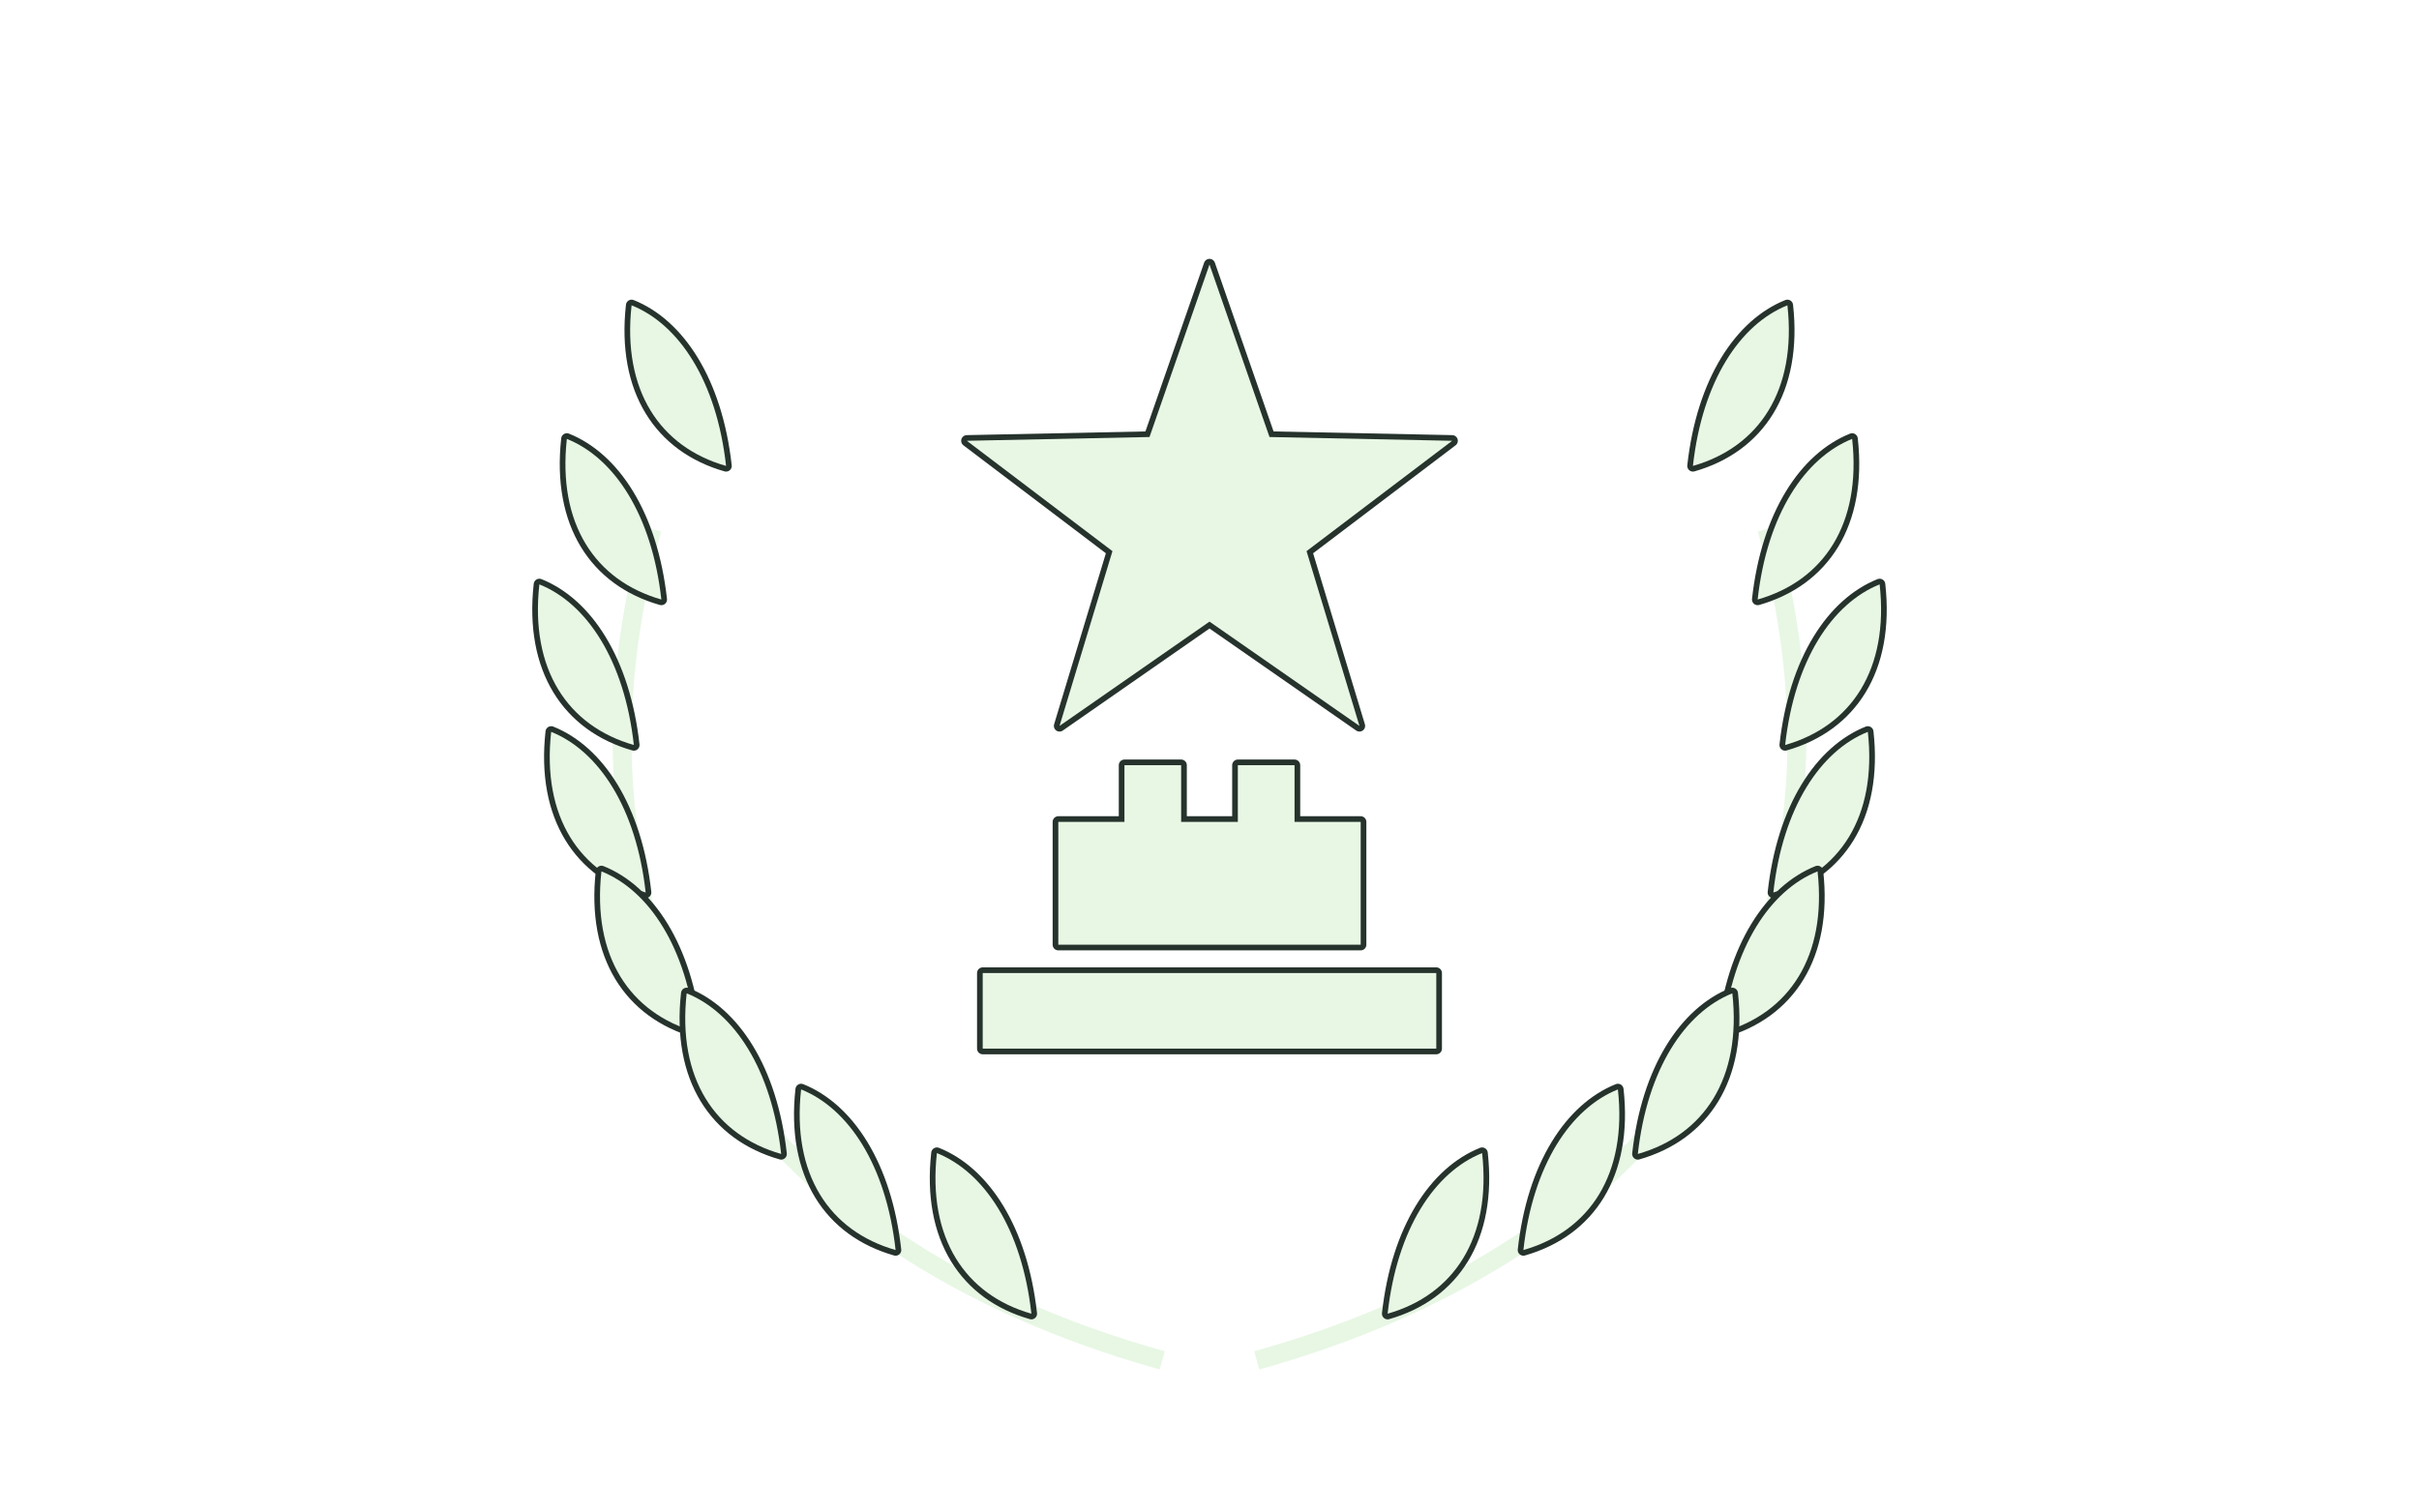
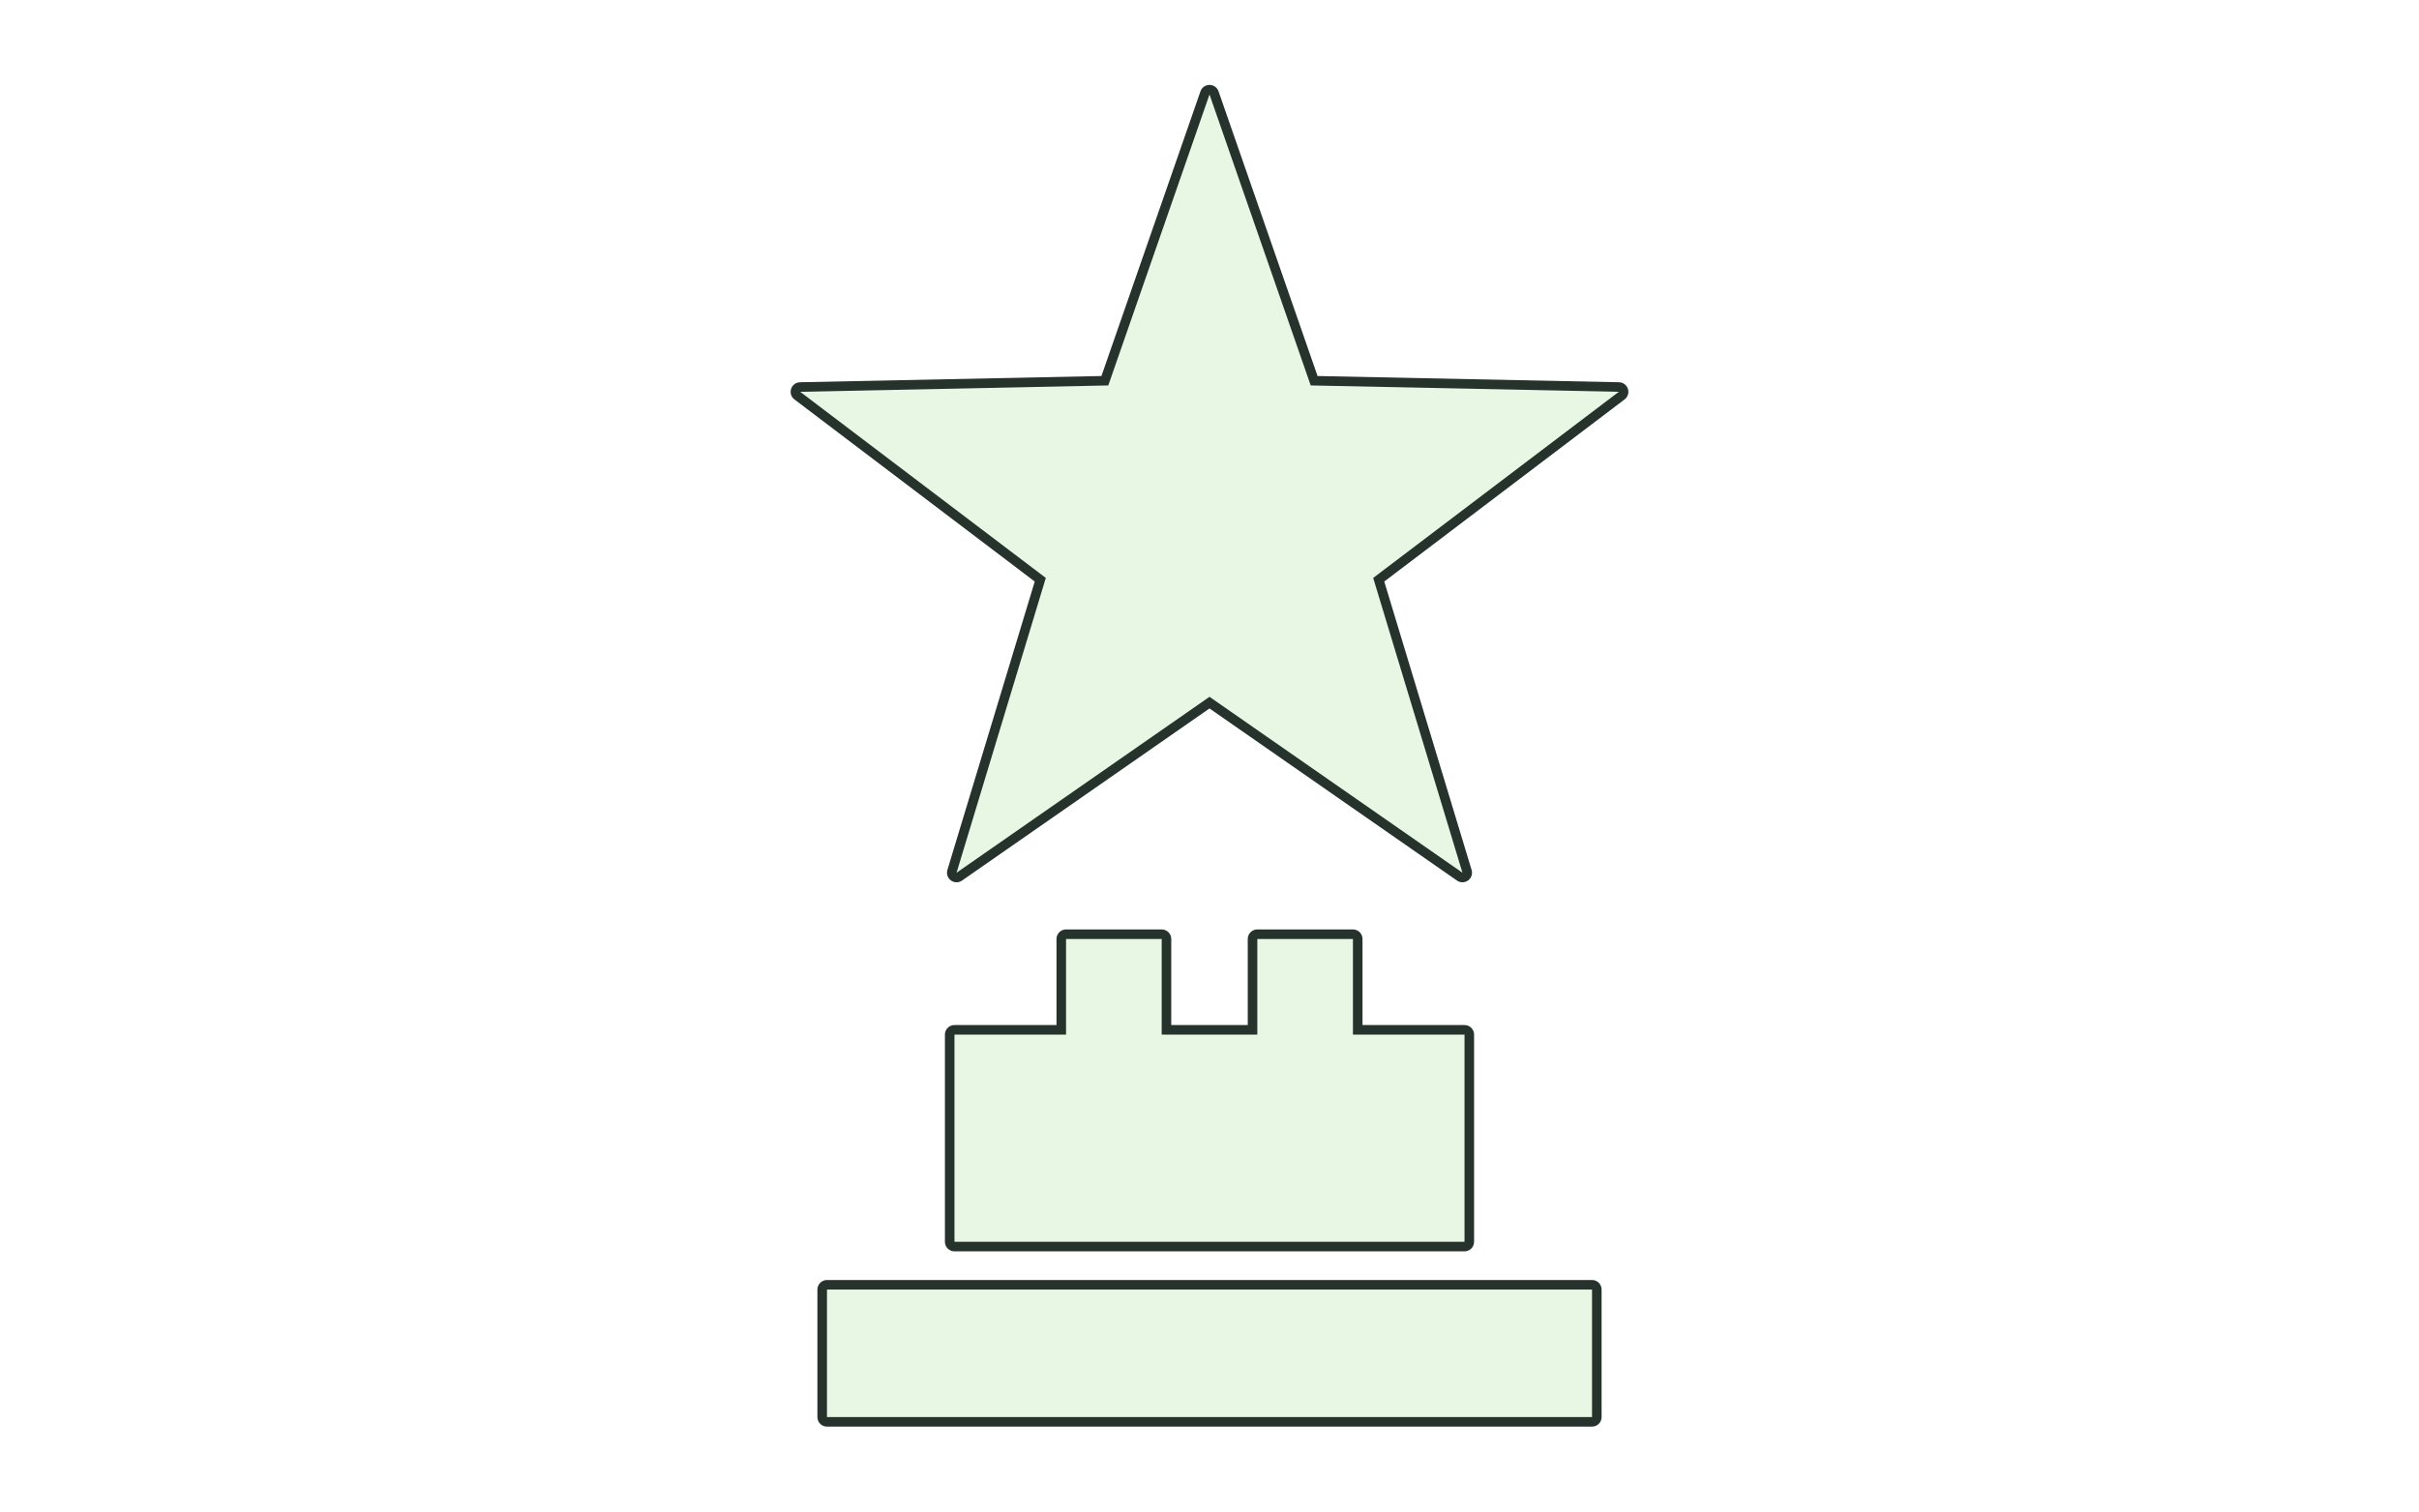
<svg xmlns="http://www.w3.org/2000/svg" width="256" height="160" viewBox="0 0 256 160">
  <g stroke="#26332d" stroke-width="1.2" paint-order="stroke fill" stroke-linejoin="round">
-     <g stroke="#e7f7e4" stroke-width="2" fill="none">
-       <path d="M123 144 C80 132 57 100 69 56 M133 144 C176 132 199 100 187 56" />
+     <g transform="translate(-87.90361 -37.22892) scale(1.686747)">
+       <path d="M128.00,28.00L134.35,46.26L153.68,46.66L138.27,58.34L143.87,76.84L128.00,65.80L112.13,76.84L117.73,58.34L102.32,46.66L121.65,46.26Z" fill="#e7f7e4" />
+       <path d="M104 103 L152 103 L152 111 L104 111Z M112 87 L119 87 L119 81 L125 81 L125 87 L131 87 L131 81 L137 81 L137 87 L144 87 L144 100 L112 100Z" fill="#e7f7e4" />
    </g>
-     <path d="M76.84 49.32 C75.84 40.32 71.84 34.32 66.84 32.32 C65.84 41.32 69.84 47.32 76.84 49.32Z" fill="#e7f7e4" />
-     <path d="M69.99 63.46 C68.99 54.46 64.99 48.46 59.99 46.46 C58.99 55.46 62.99 61.46 69.99 63.46Z" fill="#e7f7e4" />
-     <path d="M67.08 78.86 C66.08 69.86 62.08 63.86 57.08 61.86 C56.08 70.86 60.08 76.86 67.08 78.86Z" fill="#e7f7e4" />
-     <path d="M68.33 94.47 C67.33 85.47 63.33 79.47 58.33 77.47 C57.33 86.47 61.33 92.47 68.33 94.47Z" fill="#e7f7e4" />
-     <path d="M73.65 109.24 C72.65 100.24 68.65 94.24 63.65 92.24 C62.65 101.24 66.65 107.24 73.65 109.24Z" fill="#e7f7e4" />
-     <path d="M82.67 122.15 C81.67 113.15 77.67 107.15 72.67 105.15 C71.67 114.15 75.67 120.15 82.67 122.15Z" fill="#e7f7e4" />
-     <path d="M94.78 132.32 C93.78 123.32 89.78 117.32 84.78 115.32 C83.78 124.32 87.78 130.32 94.78 132.32Z" fill="#e7f7e4" />
-     <path d="M109.15 139.06 C108.15 130.06 104.15 124.06 99.15 122.06 C98.15 131.06 102.15 137.06 109.15 139.06Z" fill="#e7f7e4" />
-     <path d="M179.16 49.32 C180.16 40.32 184.16 34.32 189.16 32.32 C190.16 41.32 186.16 47.32 179.16 49.32Z" fill="#e7f7e4" />
-     <path d="M186.01 63.46 C187.01 54.46 191.01 48.46 196.01 46.46 C197.01 55.46 193.01 61.46 186.01 63.46Z" fill="#e7f7e4" />
-     <path d="M188.92 78.86 C189.92 69.86 193.92 63.86 198.92 61.86 C199.92 70.86 195.92 76.86 188.92 78.86Z" fill="#e7f7e4" />
-     <path d="M187.67 94.47 C188.67 85.47 192.67 79.47 197.67 77.47 C198.67 86.47 194.67 92.47 187.67 94.47Z" fill="#e7f7e4" />
-     <path d="M182.35 109.24 C183.35 100.24 187.35 94.24 192.35 92.24 C193.35 101.24 189.35 107.24 182.35 109.24Z" fill="#e7f7e4" />
-     <path d="M173.33 122.15 C174.33 113.15 178.33 107.15 183.33 105.15 C184.33 114.15 180.33 120.15 173.33 122.15Z" fill="#e7f7e4" />
-     <path d="M161.22 132.32 C162.22 123.32 166.22 117.32 171.22 115.32 C172.22 124.32 168.22 130.32 161.22 132.32Z" fill="#e7f7e4" />
-     <path d="M146.85 139.06 C147.85 130.06 151.85 124.06 156.85 122.06 C157.85 131.06 153.85 137.06 146.85 139.06Z" fill="#e7f7e4" />
-     <path d="M128.00,28.00L134.35,46.26L153.68,46.66L138.27,58.34L143.87,76.84L128.00,65.80L112.13,76.84L117.73,58.34L102.32,46.66L121.65,46.26Z" fill="#e7f7e4" />
-     <path d="M104 103 L152 103 L152 111 L104 111Z M112 87 L119 87 L119 81 L125 81 L125 87 L131 87 L131 81 L137 81 L137 87 L144 87 L144 100 L112 100Z" fill="#e7f7e4" />
  </g>
</svg>
